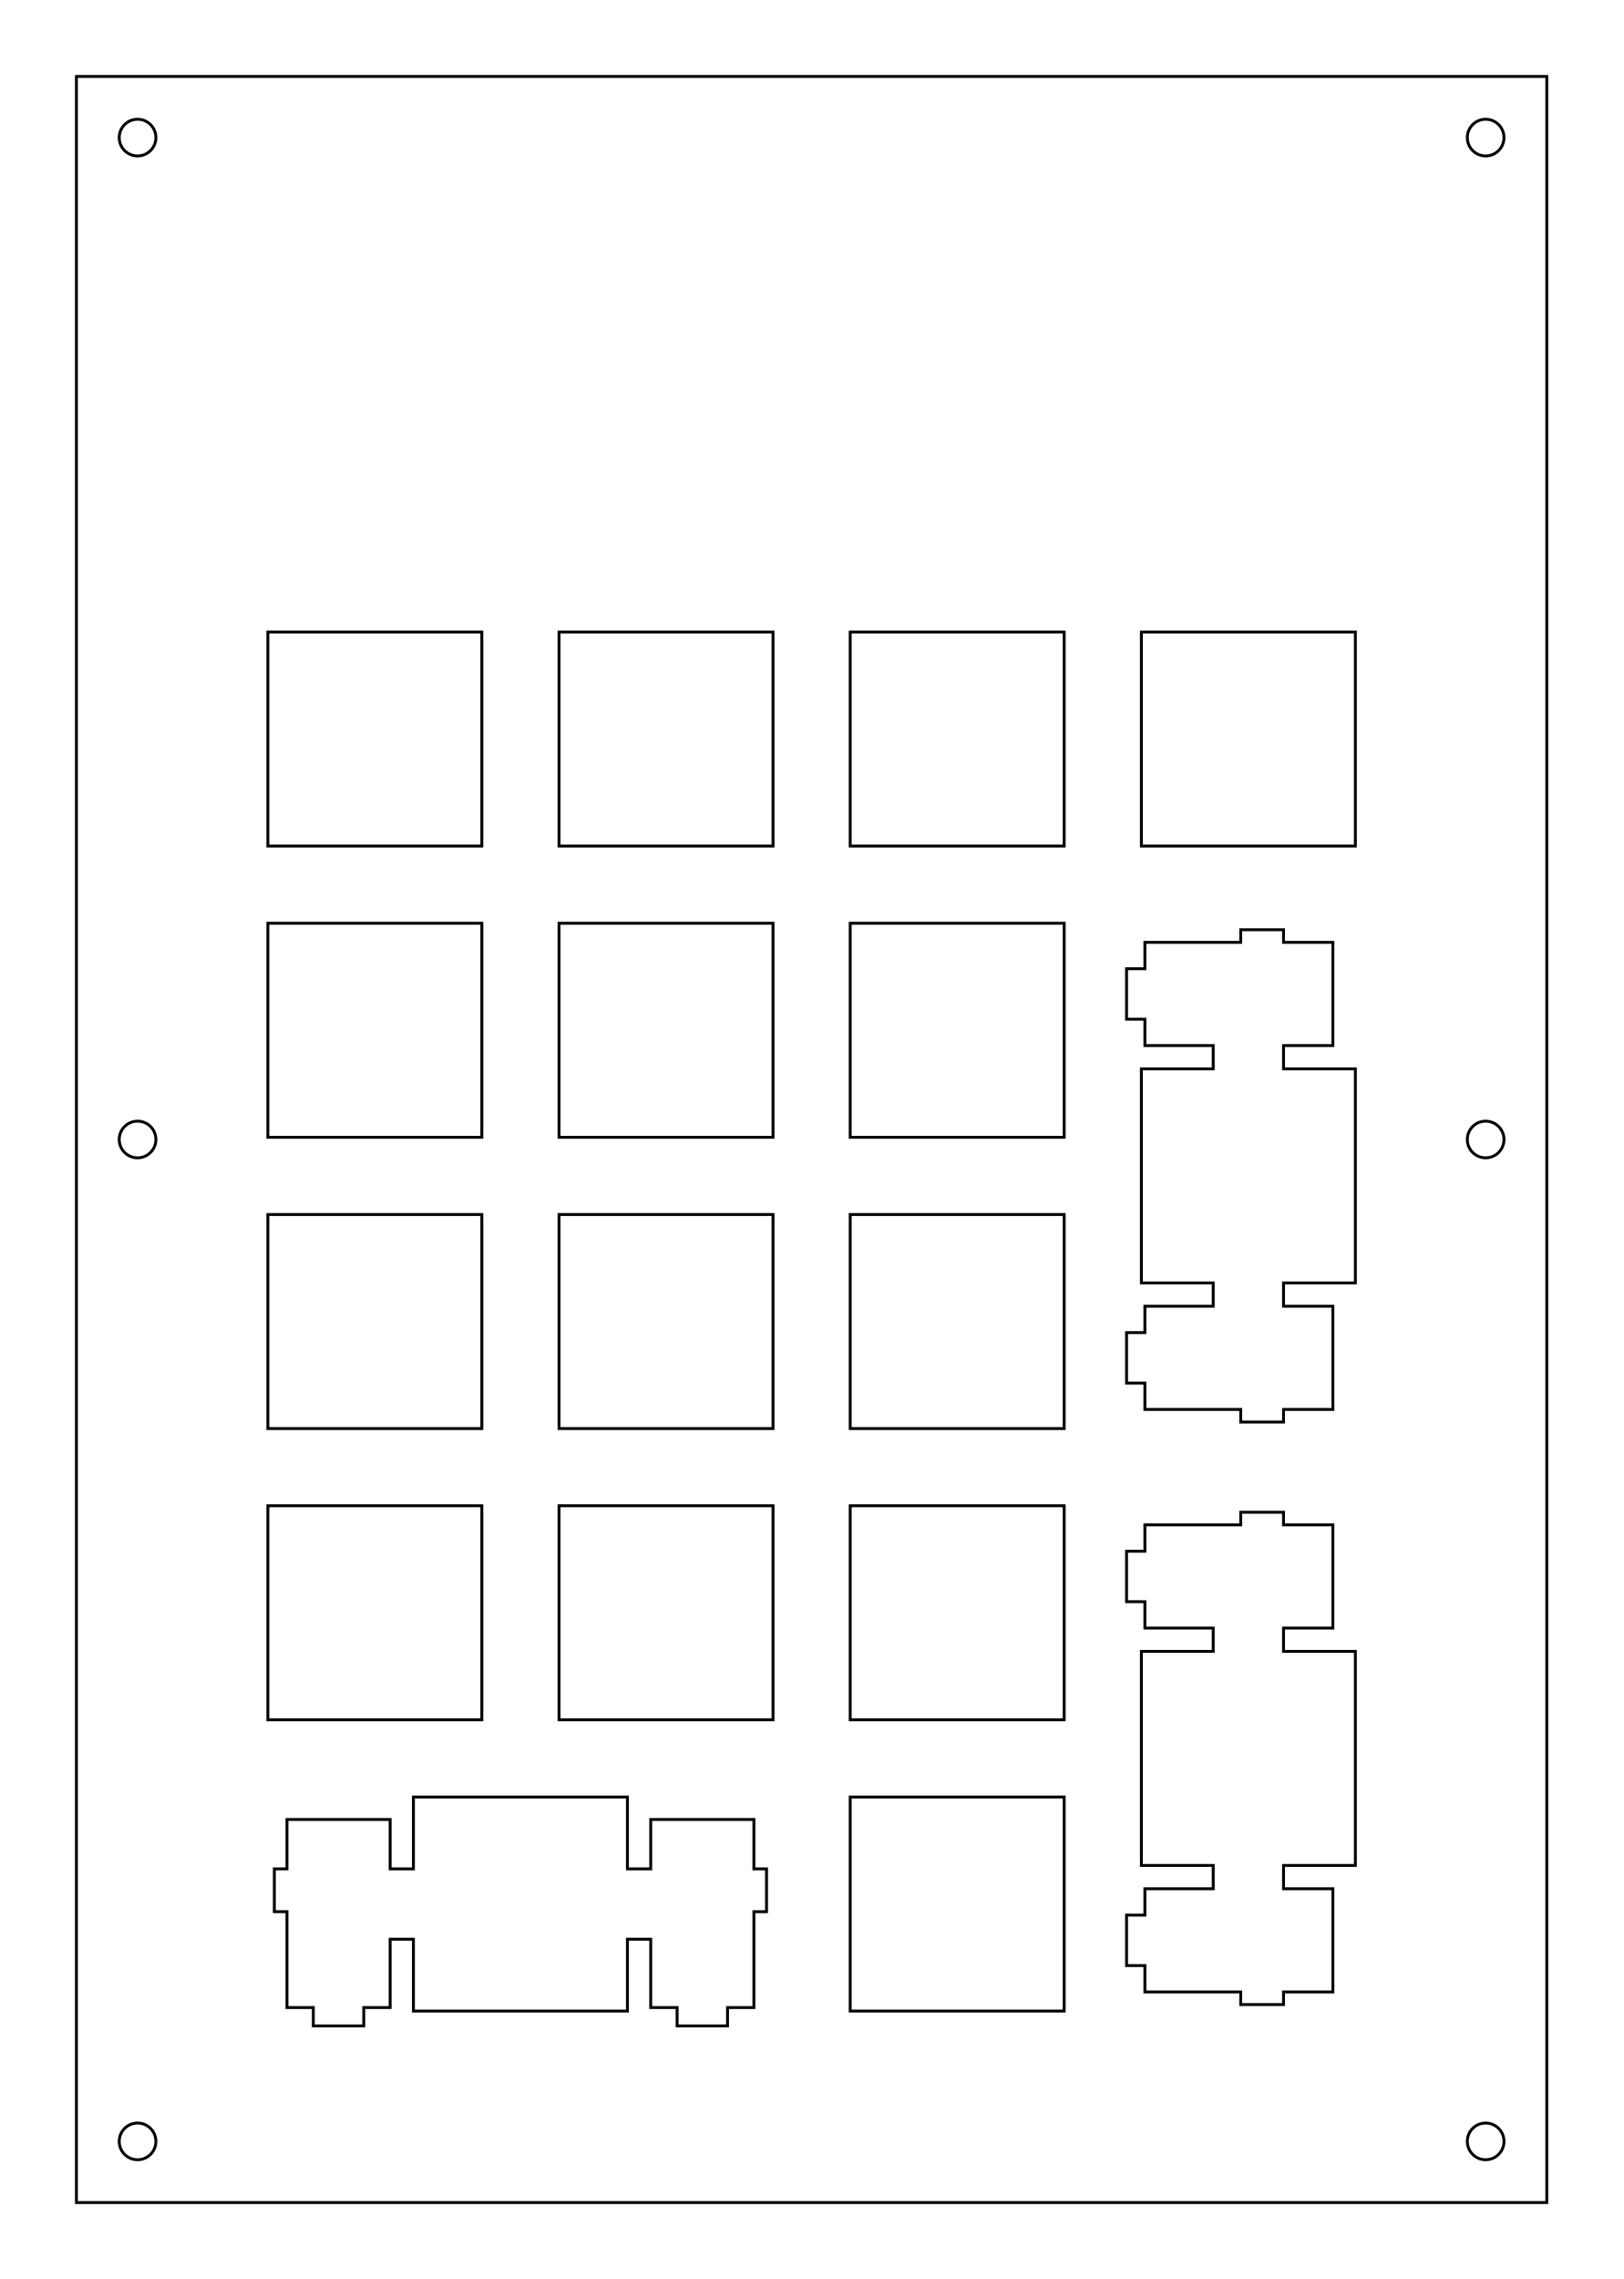
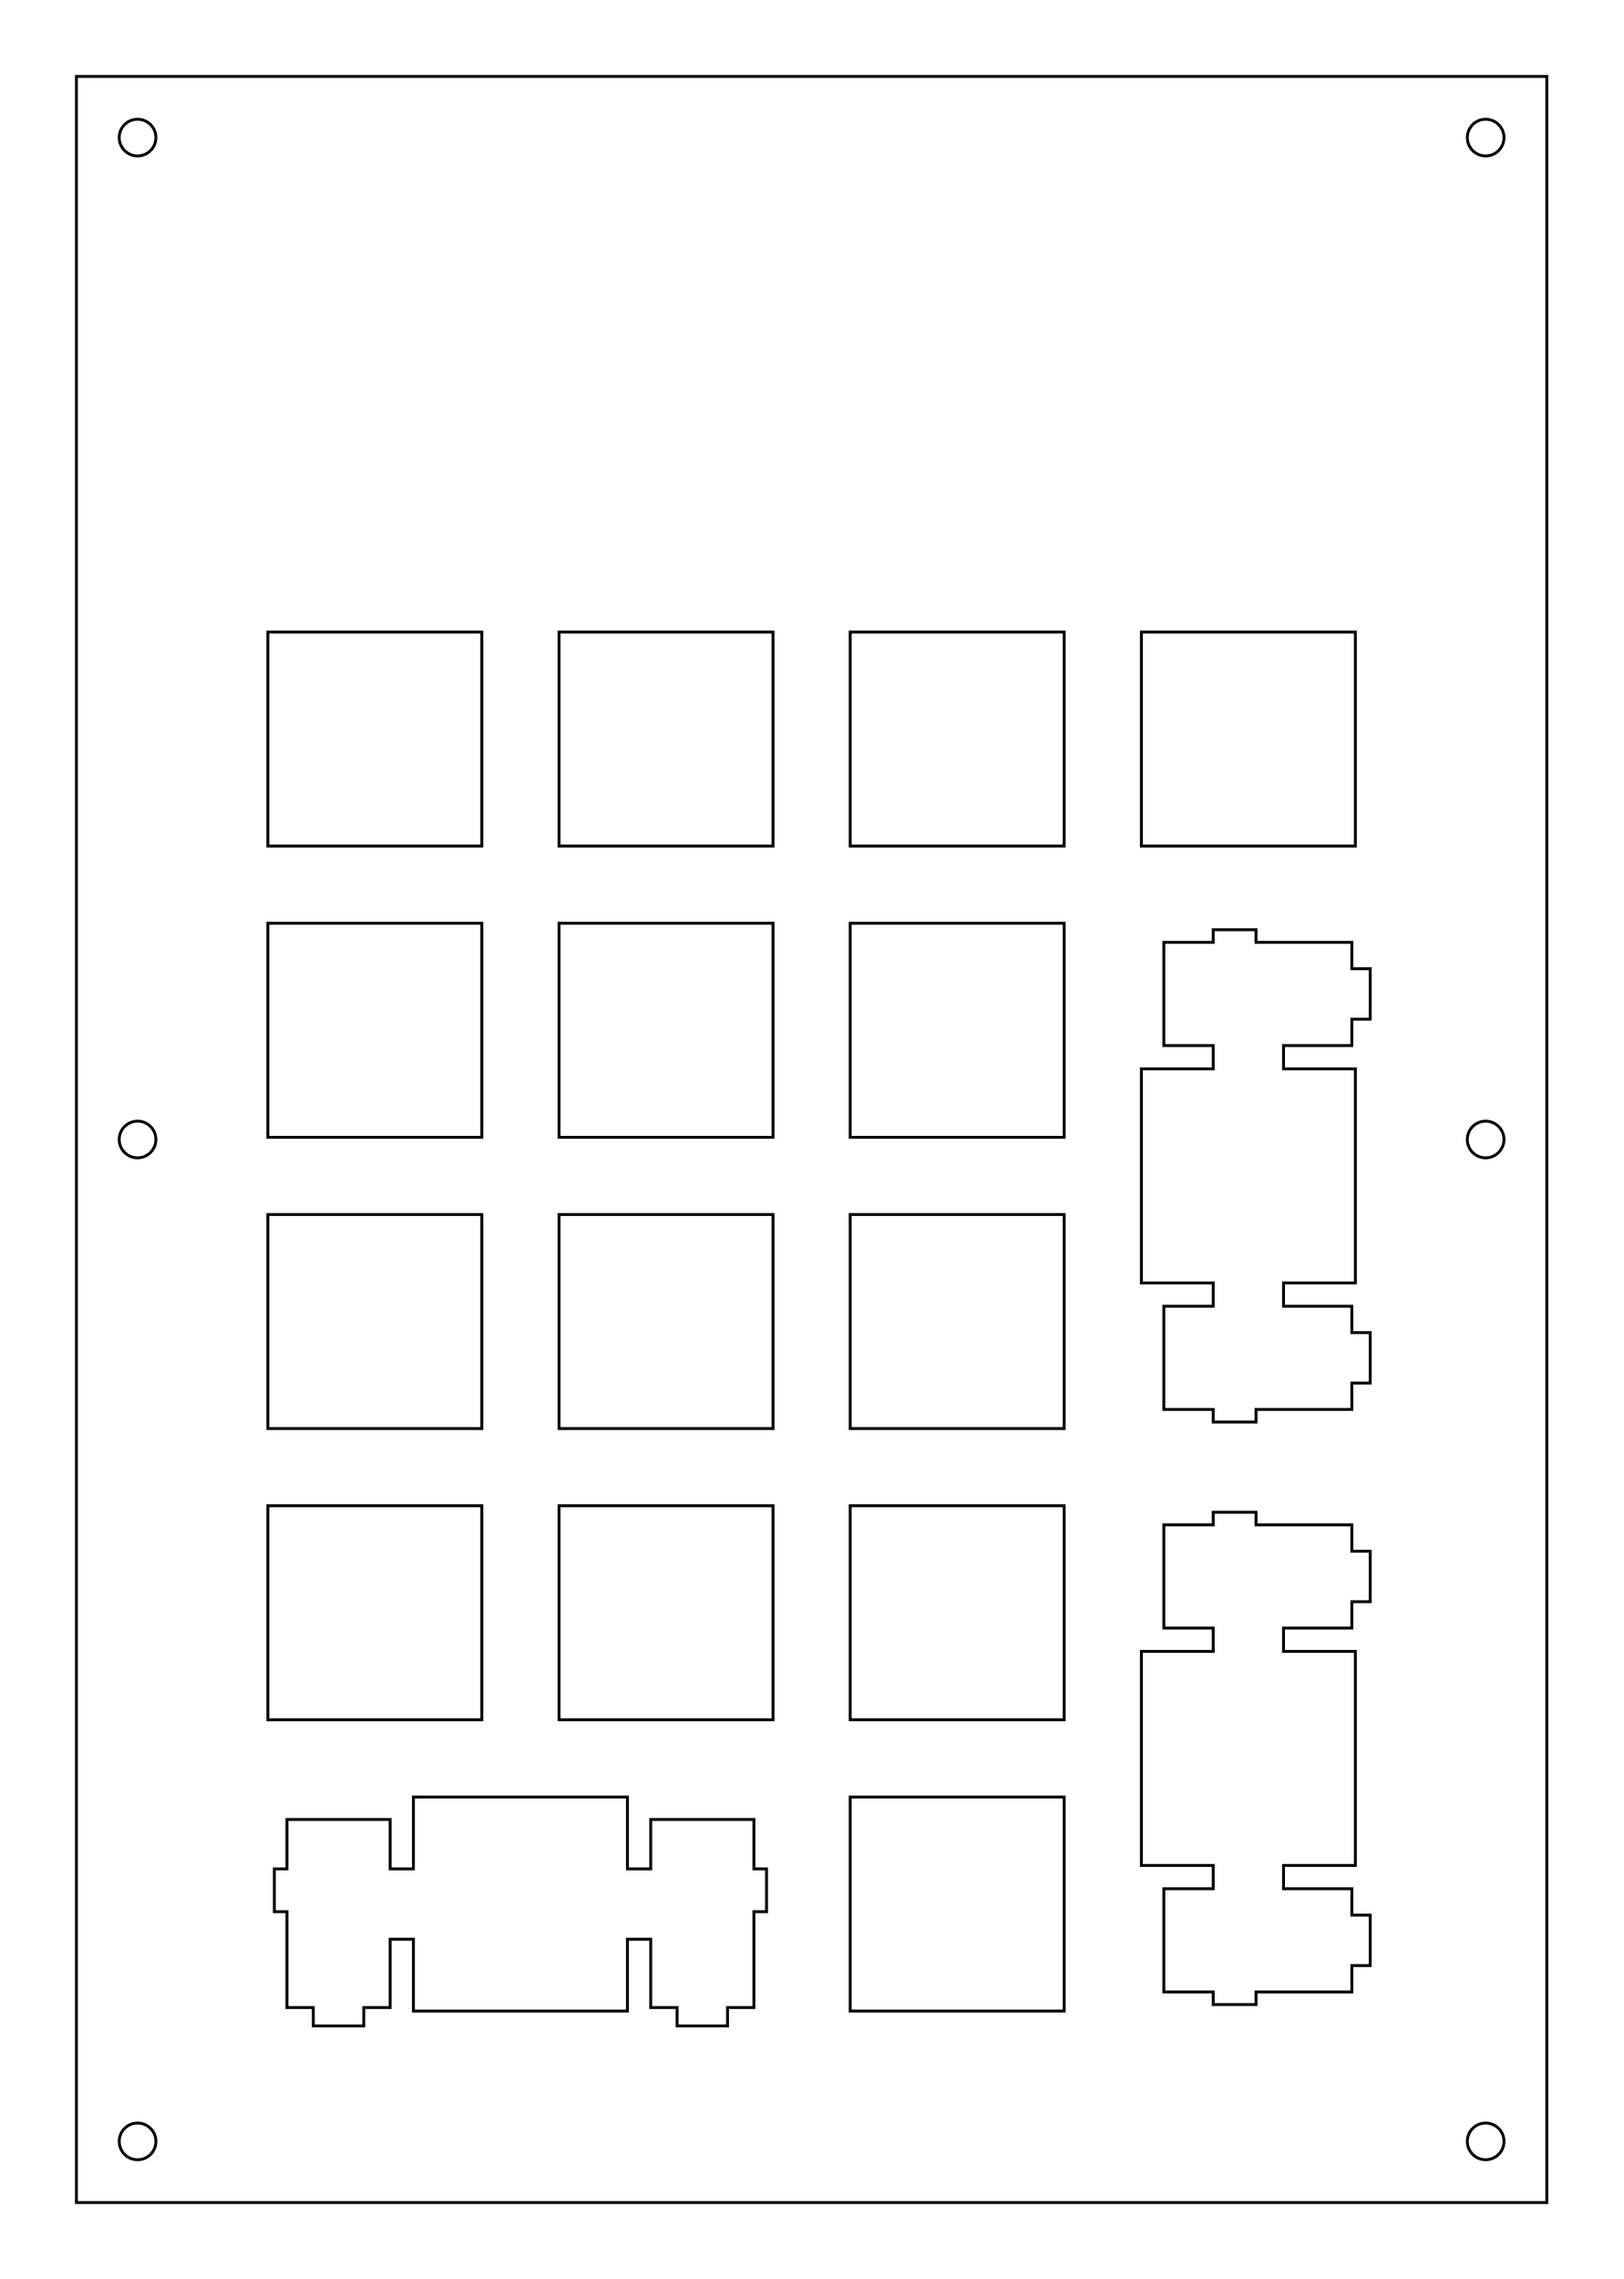
<svg xmlns="http://www.w3.org/2000/svg" viewBox="0 0 106.2 149.062" width="106.2mm" height="149.062mm">
  <rect x="5" y="5" width="96.2" height="139.062" style="fill:none;stroke-width:0.05mm;stroke:black" />
  <circle cx="9" cy="9" r="1.2" style="fill:none;stroke-width:0.05mm;stroke:black" />
  <circle cx="97.2" cy="9" r="1.2" style="fill:none;stroke-width:0.05mm;stroke:black" />
  <circle cx="9" cy="74.531" r="1.2" style="fill:none;stroke-width:0.05mm;stroke:black" />
  <circle cx="97.2" cy="74.531" r="1.2" style="fill:none;stroke-width:0.05mm;stroke:black" />
  <circle cx="9" cy="140.062" r="1.2" style="fill:none;stroke-width:0.05mm;stroke:black" />
  <circle cx="97.2" cy="140.062" r="1.2" style="fill:none;stroke-width:0.05mm;stroke:black" />
  <polygon points="27.049,117.537 27.049,122.237 25.525,122.237 25.525,119.007 18.775,119.007 18.775,122.237 17.949,122.237 17.949,125.037 18.775,125.037 18.775,131.307 20.499,131.307 20.499,132.507 23.799,132.507 23.799,131.307 25.525,131.307 25.525,126.837 27.049,126.837 27.049,131.537 41.050,131.537 41.050,126.837 42.574,126.837 42.574,131.307 44.300,131.307 44.300,132.507 47.599,132.507 47.599,131.307 49.324,131.307 49.324,125.037 50.150,125.037 50.150,122.237 49.324,122.237 49.324,119.007 42.574,119.007 42.574,122.237 41.050,122.237 41.050,117.537" style="fill:none;stroke-width:0.05mm;stroke:black" />
  <polygon points="55.625,117.537 55.625,131.537 69.625,131.537 69.625,117.537" style="fill:none;stroke-width:0.05mm;stroke:black" />
-   <polygon points="81.175,98.912 81.175,99.737 74.905,99.737 74.905,101.462 73.705,101.462 73.705,104.762 74.905,104.762 74.905,106.487 79.375,106.487 79.375,108.012 74.675,108.012 74.675,122.012 79.375,122.012 79.375,123.537 74.905,123.537 74.905,125.262 73.705,125.262 73.705,128.562 74.905,128.562 74.905,130.287 81.175,130.287 81.175,131.112 83.975,131.112 83.975,130.287 87.205,130.287 87.205,123.537 83.975,123.537 83.975,122.012 88.675,122.012 88.675,108.012 83.975,108.012 83.975,106.487 87.205,106.487 87.205,99.737 83.975,99.737 83.975,98.912" style="fill:none;stroke-width:0.05mm;stroke:black" />
+   <polygon points="79.375,98.912 79.375,99.737 76.145,99.737 76.145,106.487 79.375,106.487 79.375,108.012 74.675,108.012 74.675,122.012 79.375,122.012 79.375,123.537 76.145,123.537 76.145,130.287 79.375,130.287 79.375,131.112 82.175,131.112 82.175,130.287 88.445,130.287 88.445,128.562 89.645,128.562 89.645,125.262 88.445,125.262 88.445,123.537 83.975,123.537 83.975,122.012 88.675,122.012 88.675,108.012 83.975,108.012 83.975,106.487 88.445,106.487 88.445,104.762 89.645,104.762 89.645,101.462 88.445,101.462 88.445,99.737 82.175,99.737 82.175,98.912" style="fill:none;stroke-width:0.05mm;stroke:black" />
  <polygon points="55.625,98.487 55.625,112.487 69.625,112.487 69.625,98.487" style="fill:none;stroke-width:0.05mm;stroke:black" />
  <polygon points="36.575,98.487 36.575,112.487 50.575,112.487 50.575,98.487" style="fill:none;stroke-width:0.05mm;stroke:black" />
  <polygon points="17.525,98.487 17.525,112.487 31.525,112.487 31.525,98.487" style="fill:none;stroke-width:0.05mm;stroke:black" />
  <polygon points="55.625,79.437 55.625,93.437 69.625,93.437 69.625,79.437" style="fill:none;stroke-width:0.05mm;stroke:black" />
  <polygon points="36.575,79.437 36.575,93.437 50.575,93.437 50.575,79.437" style="fill:none;stroke-width:0.05mm;stroke:black" />
  <polygon points="17.525,79.437 17.525,93.437 31.525,93.437 31.525,79.437" style="fill:none;stroke-width:0.05mm;stroke:black" />
-   <polygon points="81.175,60.812 81.175,61.637 74.905,61.637 74.905,63.362 73.705,63.362 73.705,66.662 74.905,66.662 74.905,68.387 79.375,68.387 79.375,69.912 74.675,69.912 74.675,83.912 79.375,83.912 79.375,85.437 74.905,85.437 74.905,87.162 73.705,87.162 73.705,90.462 74.905,90.462 74.905,92.187 81.175,92.187 81.175,93.012 83.975,93.012 83.975,92.187 87.205,92.187 87.205,85.437 83.975,85.437 83.975,83.912 88.675,83.912 88.675,69.912 83.975,69.912 83.975,68.387 87.205,68.387 87.205,61.637 83.975,61.637 83.975,60.812" style="fill:none;stroke-width:0.05mm;stroke:black" />
+   <polygon points="79.375,60.812 79.375,61.637 76.145,61.637 76.145,68.387 79.375,68.387 79.375,69.912 74.675,69.912 74.675,83.912 79.375,83.912 79.375,85.437 76.145,85.437 76.145,92.187 79.375,92.187 79.375,93.012 82.175,93.012 82.175,92.187 88.445,92.187 88.445,90.462 89.645,90.462 89.645,87.162 88.445,87.162 88.445,85.437 83.975,85.437 83.975,83.912 88.675,83.912 88.675,69.912 83.975,69.912 83.975,68.387 88.445,68.387 88.445,66.662 89.645,66.662 89.645,63.362 88.445,63.362 88.445,61.637 82.175,61.637 82.175,60.812" style="fill:none;stroke-width:0.05mm;stroke:black" />
  <polygon points="55.625,60.387 55.625,74.387 69.625,74.387 69.625,60.387" style="fill:none;stroke-width:0.05mm;stroke:black" />
  <polygon points="36.575,60.387 36.575,74.387 50.575,74.387 50.575,60.387" style="fill:none;stroke-width:0.05mm;stroke:black" />
  <polygon points="17.525,60.387 17.525,74.387 31.525,74.387 31.525,60.387" style="fill:none;stroke-width:0.05mm;stroke:black" />
  <polygon points="74.675,41.337 74.675,55.337 88.675,55.337 88.675,41.337" style="fill:none;stroke-width:0.05mm;stroke:black" />
  <polygon points="55.625,41.337 55.625,55.337 69.625,55.337 69.625,41.337" style="fill:none;stroke-width:0.05mm;stroke:black" />
  <polygon points="36.575,41.337 36.575,55.337 50.575,55.337 50.575,41.337" style="fill:none;stroke-width:0.05mm;stroke:black" />
  <polygon points="17.525,41.337 17.525,55.337 31.525,55.337 31.525,41.337" style="fill:none;stroke-width:0.05mm;stroke:black" />
</svg>
